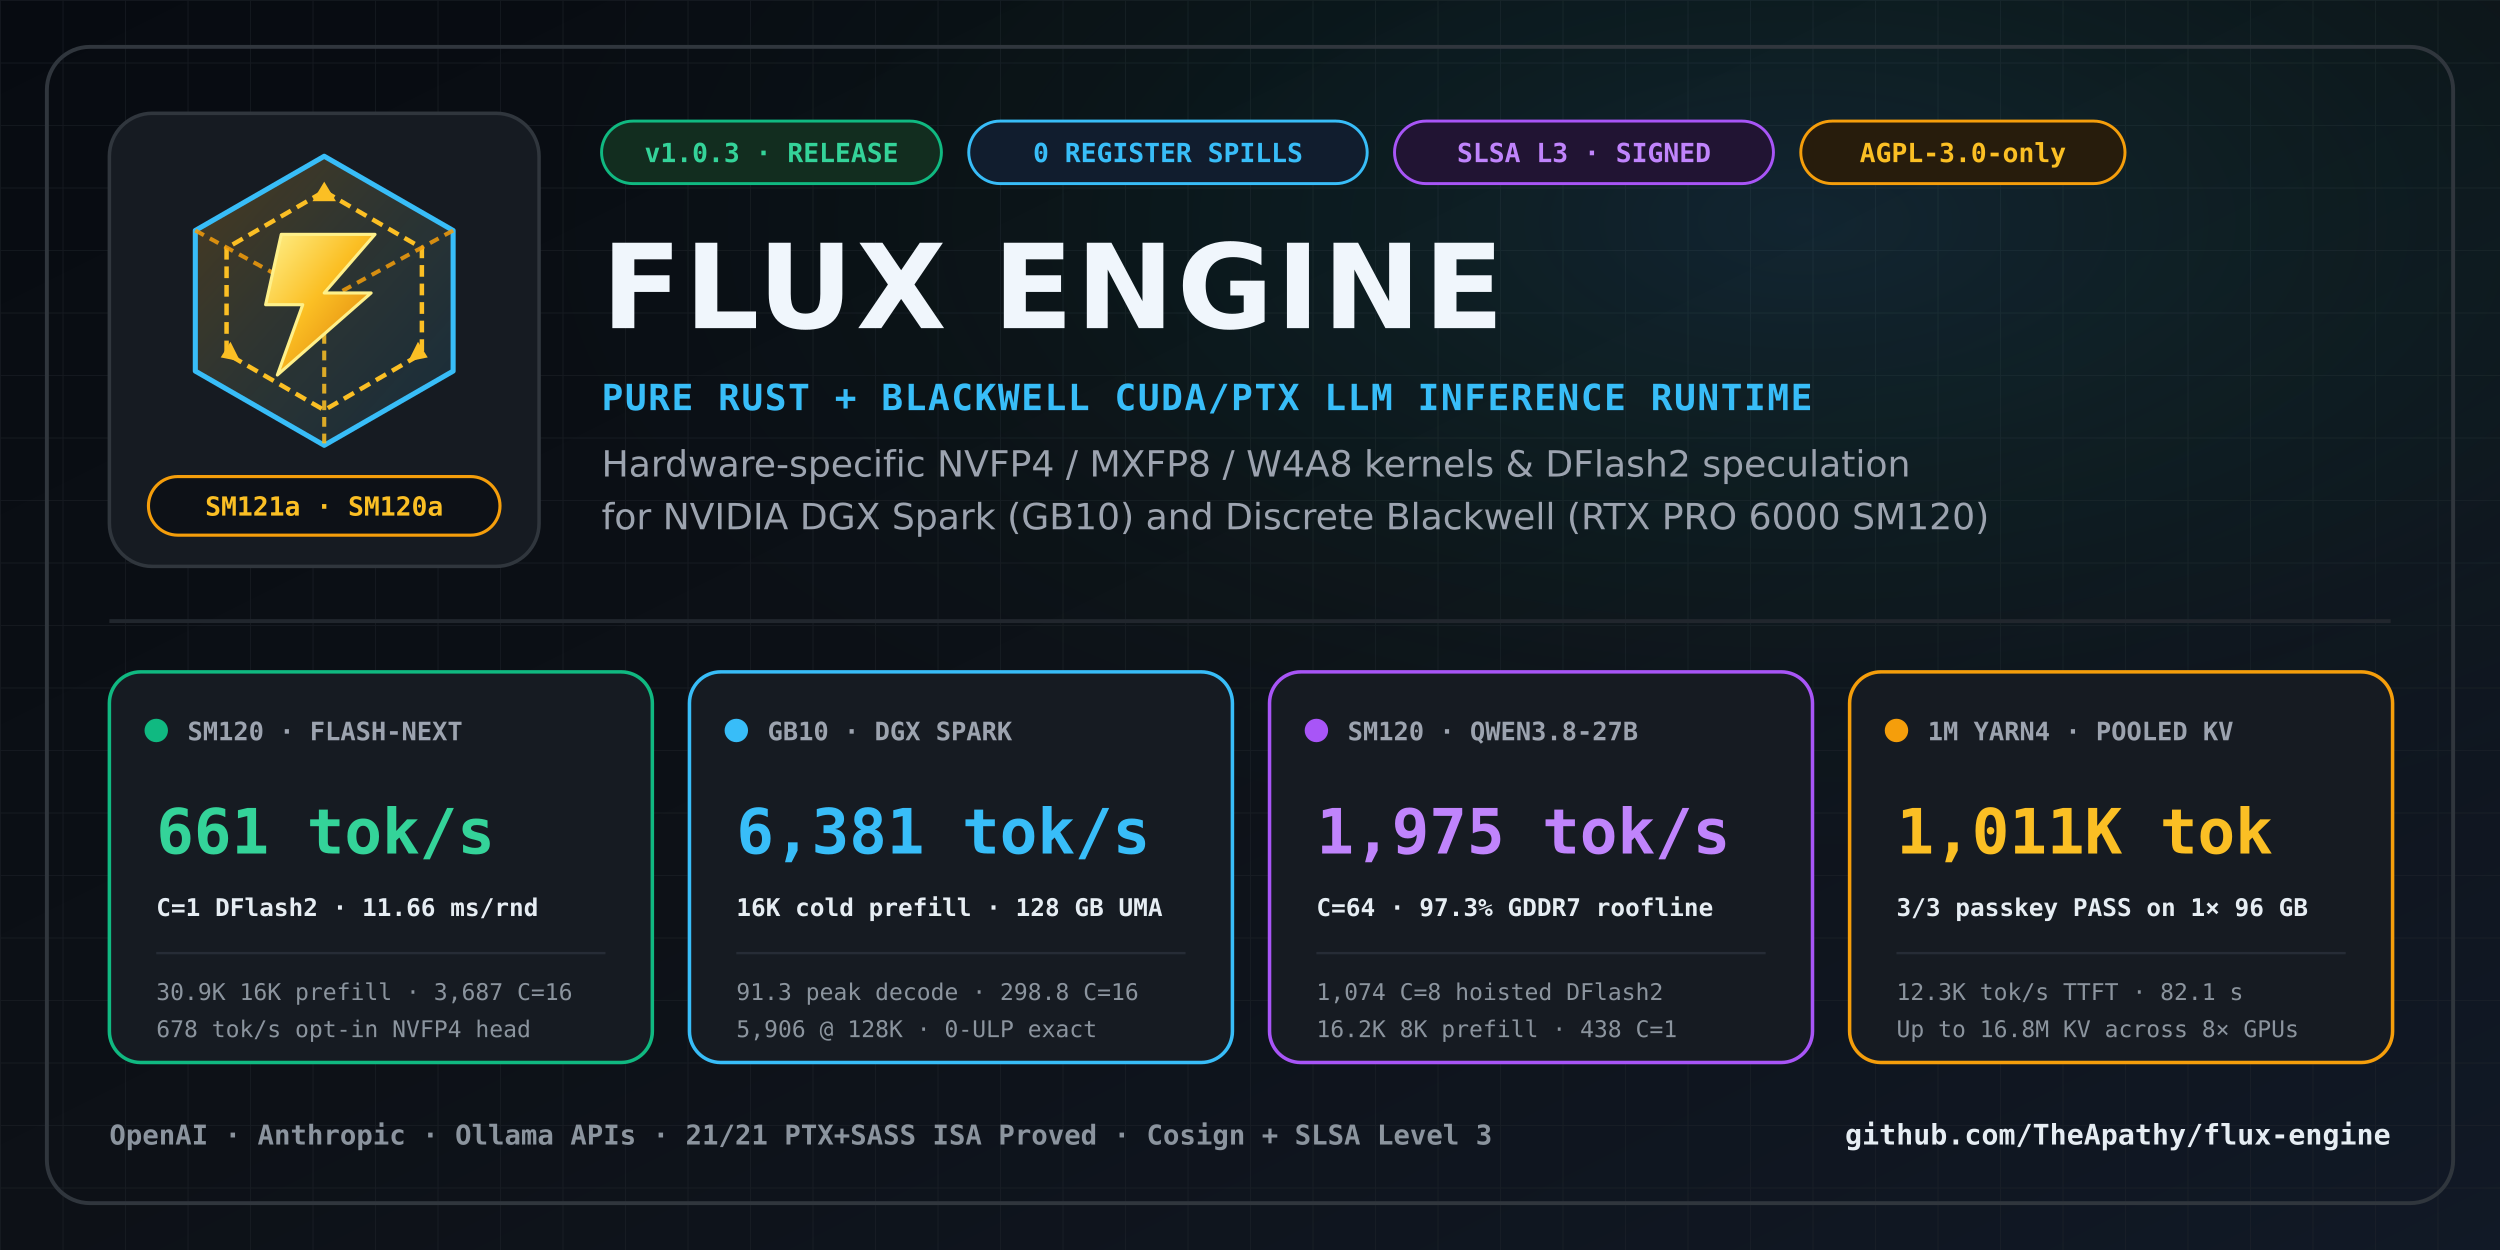
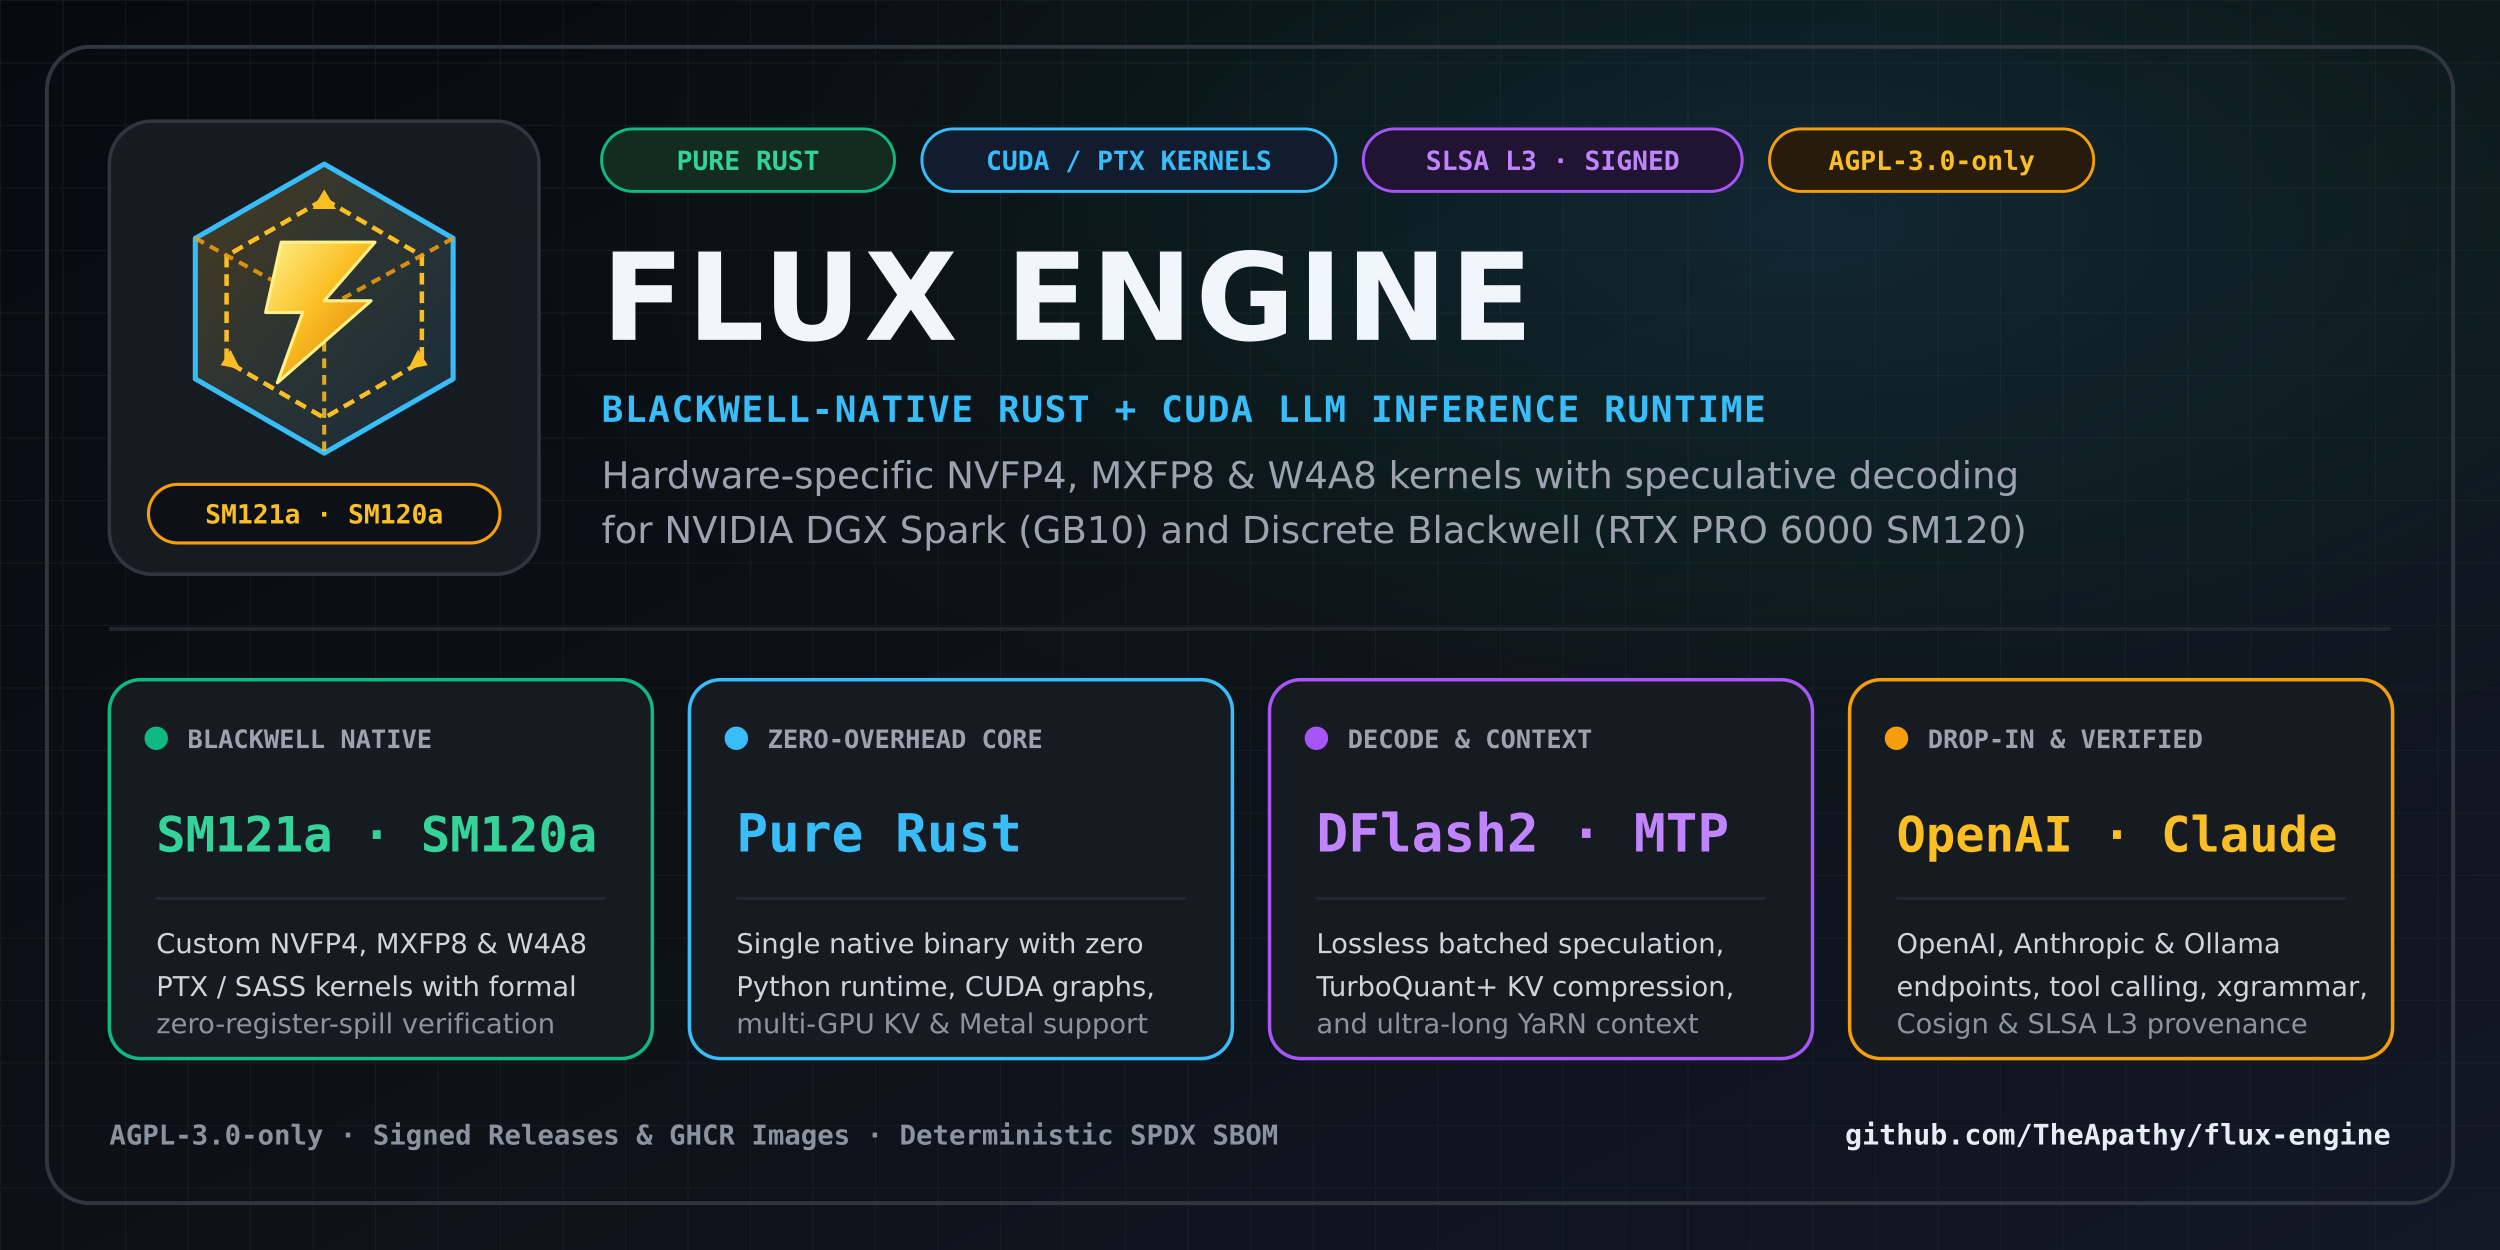
<svg xmlns="http://www.w3.org/2000/svg" viewBox="0 0 1280 640" width="1280" height="640">
  <defs>
    <linearGradient id="bgGrad" x1="0%" y1="0%" x2="100%" y2="100%">
      <stop offset="0%" stop-color="#070b11" />
      <stop offset="50%" stop-color="#0d1117" />
      <stop offset="100%" stop-color="#111926" />
    </linearGradient>
    <linearGradient id="accentGrad" x1="0%" y1="0%" x2="100%" y2="0%">
      <stop offset="0%" stop-color="#76B900" />
      <stop offset="40%" stop-color="#10B981" />
      <stop offset="75%" stop-color="#38BDF8" />
      <stop offset="100%" stop-color="#A855F7" />
    </linearGradient>
    <linearGradient id="coreGrad" x1="0%" y1="0%" x2="100%" y2="100%">
      <stop offset="0%" stop-color="#F59E0B" stop-opacity="0.24" />
      <stop offset="100%" stop-color="#38BDF8" stop-opacity="0.10" />
    </linearGradient>
    <linearGradient id="goldBoltGrad" x1="0%" y1="0%" x2="100%" y2="100%">
      <stop offset="0%" stop-color="#FEF08A" />
      <stop offset="45%" stop-color="#FBBF24" />
      <stop offset="100%" stop-color="#D97706" />
    </linearGradient>
    <radialGradient id="topGlow" cx="72%" cy="18%" r="55%">
-       <stop offset="0%" stop-color="#38BDF8" stop-opacity="0.12" />
-       <stop offset="55%" stop-color="#10B981" stop-opacity="0.04" />
+       <stop offset="0%" stop-color="#38BDF8" stop-opacity="0.13" />
+       <stop offset="55%" stop-color="#10B981" stop-opacity="0.05" />
      <stop offset="100%" stop-color="#0d1117" stop-opacity="0" />
    </radialGradient>
    <pattern id="grid" width="32" height="32" patternUnits="userSpaceOnUse">
      <path d="M 32 0 L 0 0 0 32" fill="none" stroke="#21262d" stroke-width="0.9" opacity="0.5" />
    </pattern>
  </defs>
  <rect x="0" y="0" width="1280" height="640" fill="url(#bgGrad)" />
  <rect x="0" y="0" width="1280" height="640" fill="url(#grid)" />
  <rect x="0" y="0" width="1280" height="640" fill="url(#topGlow)" />
  <rect x="24" y="24" width="1232" height="592" rx="22" fill="none" stroke="#30363d" stroke-width="2" />
  <path d="M 48 25 H 1232" stroke="url(#accentGrad)" stroke-width="4.5" stroke-linecap="round" />
-   <g transform="translate(56, 58)">
+   <g transform="translate(56, 62)">
    <rect x="0" y="0" width="220" height="232" rx="22" fill="#161b22" stroke="#30363d" stroke-width="1.8" />
    <polygon points="110,22 176,60 176,132 110,170 44,132 44,60" fill="url(#coreGrad)" stroke="#38BDF8" stroke-width="2.6" stroke-linejoin="round" />
    <polygon points="110,40 160,69 160,123 110,152 60,123 60,69" fill="none" stroke="#FBBF24" stroke-width="2.3" stroke-dasharray="6 3.5" />
    <line x1="44" y1="60" x2="110" y2="96" stroke="#F59E0B" stroke-width="2.1" stroke-dasharray="5 3.5" opacity="0.85" />
    <line x1="176" y1="60" x2="110" y2="96" stroke="#F59E0B" stroke-width="2.1" stroke-dasharray="5 3.5" opacity="0.85" />
    <line x1="110" y1="96" x2="110" y2="170" stroke="#FBBF24" stroke-width="2.1" stroke-dasharray="5 3.5" opacity="0.85" />
    <polygon points="110,35 116,45 104,45" fill="#FBBF24" />
    <polygon points="163,125 153,127 158,117" fill="#FBBF24" />
    <polygon points="57,125 62,117 67,127" fill="#FBBF24" />
    <path d="M 88 62 H 136 L 110 92 H 134 L 86 134 L 99 98 H 80 Z" fill="url(#goldBoltGrad)" stroke="#FEF08A" stroke-width="1.6" stroke-linejoin="round" />
    <rect x="20" y="186" width="180" height="30" rx="15" fill="#0d1117" stroke="#F59E0B" stroke-width="1.6" />
    <text x="110" y="206" font-family="'DejaVu Sans Mono', 'JetBrains Mono', 'Liberation Mono', monospace" font-size="13.5" font-weight="700" fill="#FBBF24" text-anchor="middle">SM121a · SM120a</text>
  </g>
-   <g transform="translate(308, 62)">
-     <rect x="0" y="0" width="174" height="32" rx="16" fill="#122d1f" stroke="#10B981" stroke-width="1.5" />
-     <text x="87" y="21" font-family="'DejaVu Sans Mono', 'Liberation Mono', monospace" font-size="13.5" font-weight="700" fill="#34D399" text-anchor="middle">v1.0.3 · RELEASE</text>
-     <rect x="188" y="0" width="204" height="32" rx="16" fill="#111d2e" stroke="#38BDF8" stroke-width="1.5" />
-     <text x="290" y="21" font-family="'DejaVu Sans Mono', 'Liberation Mono', monospace" font-size="13.5" font-weight="700" fill="#38BDF8" text-anchor="middle">0 REGISTER SPILLS</text>
-     <rect x="406" y="0" width="194" height="32" rx="16" fill="#211433" stroke="#A855F7" stroke-width="1.5" />
-     <text x="503" y="21" font-family="'DejaVu Sans Mono', 'Liberation Mono', monospace" font-size="13.5" font-weight="700" fill="#C084FC" text-anchor="middle">SLSA L3 · SIGNED</text>
-     <rect x="614" y="0" width="166" height="32" rx="16" fill="#271c0c" stroke="#F59E0B" stroke-width="1.5" />
-     <text x="697" y="21" font-family="'DejaVu Sans Mono', 'Liberation Mono', monospace" font-size="13.5" font-weight="700" fill="#FBBF24" text-anchor="middle">AGPL-3.0-only</text>
-     <text x="0" y="106" font-family="'DejaVu Sans', 'Liberation Sans', sans-serif" font-size="60" font-weight="800" fill="#F0F6FC" letter-spacing="1.5">FLUX ENGINE</text>
-     <text x="0" y="148" font-family="'DejaVu Sans Mono', 'Liberation Mono', monospace" font-size="18.5" font-weight="700" fill="#38BDF8" letter-spacing="0.8">PURE RUST + BLACKWELL CUDA/PTX LLM INFERENCE RUNTIME</text>
-     <text x="0" y="182" font-family="'DejaVu Sans', 'Liberation Sans', sans-serif" font-size="18.5" font-weight="400" fill="#9CA3AF">Hardware-specific NVFP4 / MXFP8 / W4A8 kernels &amp; DFlash2 speculation</text>
-     <text x="0" y="209" font-family="'DejaVu Sans', 'Liberation Sans', sans-serif" font-size="18.5" font-weight="400" fill="#9CA3AF">for NVIDIA DGX Spark (GB10) and Discrete Blackwell (RTX PRO 6000 SM120)</text>
+   <g transform="translate(308, 66)">
+     <rect x="0" y="0" width="150" height="32" rx="16" fill="#122d1f" stroke="#10B981" stroke-width="1.5" />
+     <text x="75" y="21" font-family="'DejaVu Sans Mono', 'Liberation Mono', monospace" font-size="13.5" font-weight="700" fill="#34D399" text-anchor="middle">PURE RUST</text>
+     <rect x="164" y="0" width="212" height="32" rx="16" fill="#111d2e" stroke="#38BDF8" stroke-width="1.5" />
+     <text x="270" y="21" font-family="'DejaVu Sans Mono', 'Liberation Mono', monospace" font-size="13.5" font-weight="700" fill="#38BDF8" text-anchor="middle">CUDA / PTX KERNELS</text>
+     <rect x="390" y="0" width="194" height="32" rx="16" fill="#211433" stroke="#A855F7" stroke-width="1.5" />
+     <text x="487" y="21" font-family="'DejaVu Sans Mono', 'Liberation Mono', monospace" font-size="13.5" font-weight="700" fill="#C084FC" text-anchor="middle">SLSA L3 · SIGNED</text>
+     <rect x="598" y="0" width="166" height="32" rx="16" fill="#271c0c" stroke="#F59E0B" stroke-width="1.5" />
+     <text x="681" y="21" font-family="'DejaVu Sans Mono', 'Liberation Mono', monospace" font-size="13.5" font-weight="700" fill="#FBBF24" text-anchor="middle">AGPL-3.0-only</text>
+     <text x="0" y="108" font-family="'DejaVu Sans', 'Liberation Sans', sans-serif" font-size="62" font-weight="800" fill="#F0F6FC" letter-spacing="1.5">FLUX ENGINE</text>
+     <text x="0" y="150" font-family="'DejaVu Sans Mono', 'Liberation Mono', monospace" font-size="18.5" font-weight="700" fill="#38BDF8" letter-spacing="0.8">BLACKWELL-NATIVE RUST + CUDA LLM INFERENCE RUNTIME</text>
+     <text x="0" y="184" font-family="'DejaVu Sans', 'Liberation Sans', sans-serif" font-size="19" font-weight="400" fill="#9CA3AF">Hardware-specific NVFP4, MXFP8 &amp; W4A8 kernels with speculative decoding</text>
+     <text x="0" y="212" font-family="'DejaVu Sans', 'Liberation Sans', sans-serif" font-size="19" font-weight="400" fill="#9CA3AF">for NVIDIA DGX Spark (GB10) and Discrete Blackwell (RTX PRO 6000 SM120)</text>
  </g>
-   <line x1="56" y1="318" x2="1224" y2="318" stroke="#21262d" stroke-width="2" />
-   <g transform="translate(56, 344)">
-     <rect x="0" y="0" width="278" height="200" rx="16" fill="#161b22" stroke="#10B981" stroke-width="1.8" />
+   <line x1="56" y1="322" x2="1224" y2="322" stroke="#21262d" stroke-width="2" />
+   <g transform="translate(56, 348)">
+     <rect x="0" y="0" width="278" height="194" rx="16" fill="#161b22" stroke="#10B981" stroke-width="1.8" />
    <circle cx="24" cy="30" r="6" fill="#10B981" />
-     <text x="40" y="35" font-family="'DejaVu Sans Mono', 'Liberation Mono', monospace" font-size="13" font-weight="700" fill="#9CA3AF">SM120 · FLASH-NEXT</text>
-     <text x="24" y="93" font-family="'DejaVu Sans Mono', 'Liberation Mono', monospace" font-size="32" font-weight="800" fill="#34D399">661 tok/s</text>
-     <text x="24" y="125" font-family="'DejaVu Sans Mono', 'Liberation Mono', monospace" font-size="12.5" font-weight="600" fill="#E6EDF3">C=1 DFlash2 · 11.66 ms/rnd</text>
-     <line x1="24" y1="144" x2="254" y2="144" stroke="#262c36" stroke-width="1.2" />
-     <text x="24" y="168" font-family="'DejaVu Sans Mono', 'Liberation Mono', monospace" font-size="11.8" fill="#8B949E">30.9K 16K prefill · 3,687 C=16</text>
-     <text x="24" y="187" font-family="'DejaVu Sans Mono', 'Liberation Mono', monospace" font-size="11.8" fill="#8B949E">678 tok/s opt-in NVFP4 head</text>
-     <rect x="297" y="0" width="278" height="200" rx="16" fill="#161b22" stroke="#38BDF8" stroke-width="1.8" />
+     <text x="40" y="35" font-family="'DejaVu Sans Mono', 'Liberation Mono', monospace" font-size="13" font-weight="700" fill="#9CA3AF">BLACKWELL NATIVE</text>
+     <text x="24" y="88" font-family="'DejaVu Sans Mono', 'Liberation Mono', monospace" font-size="25" font-weight="800" fill="#34D399">SM121a · SM120a</text>
+     <line x1="24" y1="112" x2="254" y2="112" stroke="#262c36" stroke-width="1.2" />
+     <text x="24" y="140" font-family="'DejaVu Sans', 'Liberation Sans', sans-serif" font-size="14" fill="#D1D5DB">Custom NVFP4, MXFP8 &amp; W4A8</text>
+     <text x="24" y="162" font-family="'DejaVu Sans', 'Liberation Sans', sans-serif" font-size="14" fill="#D1D5DB">PTX / SASS kernels with formal</text>
+     <text x="24" y="181" font-family="'DejaVu Sans', 'Liberation Sans', sans-serif" font-size="14" fill="#8B949E">zero-register-spill verification</text>
+     <rect x="297" y="0" width="278" height="194" rx="16" fill="#161b22" stroke="#38BDF8" stroke-width="1.8" />
    <circle cx="321" cy="30" r="6" fill="#38BDF8" />
-     <text x="337" y="35" font-family="'DejaVu Sans Mono', 'Liberation Mono', monospace" font-size="13" font-weight="700" fill="#9CA3AF">GB10 · DGX SPARK</text>
-     <text x="321" y="93" font-family="'DejaVu Sans Mono', 'Liberation Mono', monospace" font-size="32" font-weight="800" fill="#38BDF8">6,381 tok/s</text>
-     <text x="321" y="125" font-family="'DejaVu Sans Mono', 'Liberation Mono', monospace" font-size="12.5" font-weight="600" fill="#E6EDF3">16K cold prefill · 128 GB UMA</text>
-     <line x1="321" y1="144" x2="551" y2="144" stroke="#262c36" stroke-width="1.2" />
-     <text x="321" y="168" font-family="'DejaVu Sans Mono', 'Liberation Mono', monospace" font-size="11.8" fill="#8B949E">91.3 peak decode · 298.8 C=16</text>
-     <text x="321" y="187" font-family="'DejaVu Sans Mono', 'Liberation Mono', monospace" font-size="11.8" fill="#8B949E">5,906 @ 128K · 0-ULP exact</text>
-     <rect x="594" y="0" width="278" height="200" rx="16" fill="#161b22" stroke="#A855F7" stroke-width="1.8" />
+     <text x="337" y="35" font-family="'DejaVu Sans Mono', 'Liberation Mono', monospace" font-size="13" font-weight="700" fill="#9CA3AF">ZERO-OVERHEAD CORE</text>
+     <text x="321" y="88" font-family="'DejaVu Sans Mono', 'Liberation Mono', monospace" font-size="27" font-weight="800" fill="#38BDF8">Pure Rust</text>
+     <line x1="321" y1="112" x2="551" y2="112" stroke="#262c36" stroke-width="1.2" />
+     <text x="321" y="140" font-family="'DejaVu Sans', 'Liberation Sans', sans-serif" font-size="14" fill="#D1D5DB">Single native binary with zero</text>
+     <text x="321" y="162" font-family="'DejaVu Sans', 'Liberation Sans', sans-serif" font-size="14" fill="#D1D5DB">Python runtime, CUDA graphs,</text>
+     <text x="321" y="181" font-family="'DejaVu Sans', 'Liberation Sans', sans-serif" font-size="14" fill="#8B949E">multi-GPU KV &amp; Metal support</text>
+     <rect x="594" y="0" width="278" height="194" rx="16" fill="#161b22" stroke="#A855F7" stroke-width="1.8" />
    <circle cx="618" cy="30" r="6" fill="#A855F7" />
-     <text x="634" y="35" font-family="'DejaVu Sans Mono', 'Liberation Mono', monospace" font-size="13" font-weight="700" fill="#9CA3AF">SM120 · QWEN3.8-27B</text>
-     <text x="618" y="93" font-family="'DejaVu Sans Mono', 'Liberation Mono', monospace" font-size="32" font-weight="800" fill="#C084FC">1,975 tok/s</text>
-     <text x="618" y="125" font-family="'DejaVu Sans Mono', 'Liberation Mono', monospace" font-size="12.5" font-weight="600" fill="#E6EDF3">C=64 · 97.3% GDDR7 roofline</text>
-     <line x1="618" y1="144" x2="848" y2="144" stroke="#262c36" stroke-width="1.2" />
-     <text x="618" y="168" font-family="'DejaVu Sans Mono', 'Liberation Mono', monospace" font-size="11.8" fill="#8B949E">1,074 C=8 hoisted DFlash2</text>
-     <text x="618" y="187" font-family="'DejaVu Sans Mono', 'Liberation Mono', monospace" font-size="11.8" fill="#8B949E">16.2K 8K prefill · 438 C=1</text>
-     <rect x="891" y="0" width="278" height="200" rx="16" fill="#161b22" stroke="#F59E0B" stroke-width="1.8" />
+     <text x="634" y="35" font-family="'DejaVu Sans Mono', 'Liberation Mono', monospace" font-size="13" font-weight="700" fill="#9CA3AF">DECODE &amp; CONTEXT</text>
+     <text x="618" y="88" font-family="'DejaVu Sans Mono', 'Liberation Mono', monospace" font-size="27" font-weight="800" fill="#C084FC">DFlash2 · MTP</text>
+     <line x1="618" y1="112" x2="848" y2="112" stroke="#262c36" stroke-width="1.2" />
+     <text x="618" y="140" font-family="'DejaVu Sans', 'Liberation Sans', sans-serif" font-size="14" fill="#D1D5DB">Lossless batched speculation,</text>
+     <text x="618" y="162" font-family="'DejaVu Sans', 'Liberation Sans', sans-serif" font-size="14" fill="#D1D5DB">TurboQuant+ KV compression,</text>
+     <text x="618" y="181" font-family="'DejaVu Sans', 'Liberation Sans', sans-serif" font-size="14" fill="#8B949E">and ultra-long YaRN context</text>
+     <rect x="891" y="0" width="278" height="194" rx="16" fill="#161b22" stroke="#F59E0B" stroke-width="1.8" />
    <circle cx="915" cy="30" r="6" fill="#F59E0B" />
-     <text x="931" y="35" font-family="'DejaVu Sans Mono', 'Liberation Mono', monospace" font-size="13" font-weight="700" fill="#9CA3AF">1M YARN4 · POOLED KV</text>
-     <text x="915" y="93" font-family="'DejaVu Sans Mono', 'Liberation Mono', monospace" font-size="32" font-weight="800" fill="#FBBF24">1,011K tok</text>
-     <text x="915" y="125" font-family="'DejaVu Sans Mono', 'Liberation Mono', monospace" font-size="12.5" font-weight="600" fill="#E6EDF3">3/3 passkey PASS on 1× 96 GB</text>
-     <line x1="915" y1="144" x2="1145" y2="144" stroke="#262c36" stroke-width="1.2" />
-     <text x="915" y="168" font-family="'DejaVu Sans Mono', 'Liberation Mono', monospace" font-size="11.8" fill="#8B949E">12.3K tok/s TTFT · 82.1 s</text>
-     <text x="915" y="187" font-family="'DejaVu Sans Mono', 'Liberation Mono', monospace" font-size="11.8" fill="#8B949E">Up to 16.8M KV across 8× GPUs</text>
+     <text x="931" y="35" font-family="'DejaVu Sans Mono', 'Liberation Mono', monospace" font-size="13" font-weight="700" fill="#9CA3AF">DROP-IN &amp; VERIFIED</text>
+     <text x="915" y="88" font-family="'DejaVu Sans Mono', 'Liberation Mono', monospace" font-size="25" font-weight="800" fill="#FBBF24">OpenAI · Claude</text>
+     <line x1="915" y1="112" x2="1145" y2="112" stroke="#262c36" stroke-width="1.2" />
+     <text x="915" y="140" font-family="'DejaVu Sans', 'Liberation Sans', sans-serif" font-size="14" fill="#D1D5DB">OpenAI, Anthropic &amp; Ollama</text>
+     <text x="915" y="162" font-family="'DejaVu Sans', 'Liberation Sans', sans-serif" font-size="14" fill="#D1D5DB">endpoints, tool calling, xgrammar,</text>
+     <text x="915" y="181" font-family="'DejaVu Sans', 'Liberation Sans', sans-serif" font-size="14" fill="#8B949E">Cosign &amp; SLSA L3 provenance</text>
  </g>
-   <text x="56" y="586" font-family="'DejaVu Sans Mono', 'Liberation Mono', monospace" font-size="14" font-weight="600" fill="#8B949E">OpenAI · Anthropic · Ollama APIs  ·  21/21 PTX+SASS ISA Proved  ·  Cosign + SLSA Level 3</text>
+   <text x="56" y="586" font-family="'DejaVu Sans Mono', 'Liberation Mono', monospace" font-size="14" font-weight="600" fill="#8B949E">AGPL-3.0-only  ·  Signed Releases &amp; GHCR Images  ·  Deterministic SPDX SBOM</text>
  <text x="1224" y="586" font-family="'DejaVu Sans Mono', 'Liberation Mono', monospace" font-size="14.5" font-weight="700" fill="#E6EDF3" text-anchor="end">github.com/TheApathy/flux-engine</text>
</svg>
